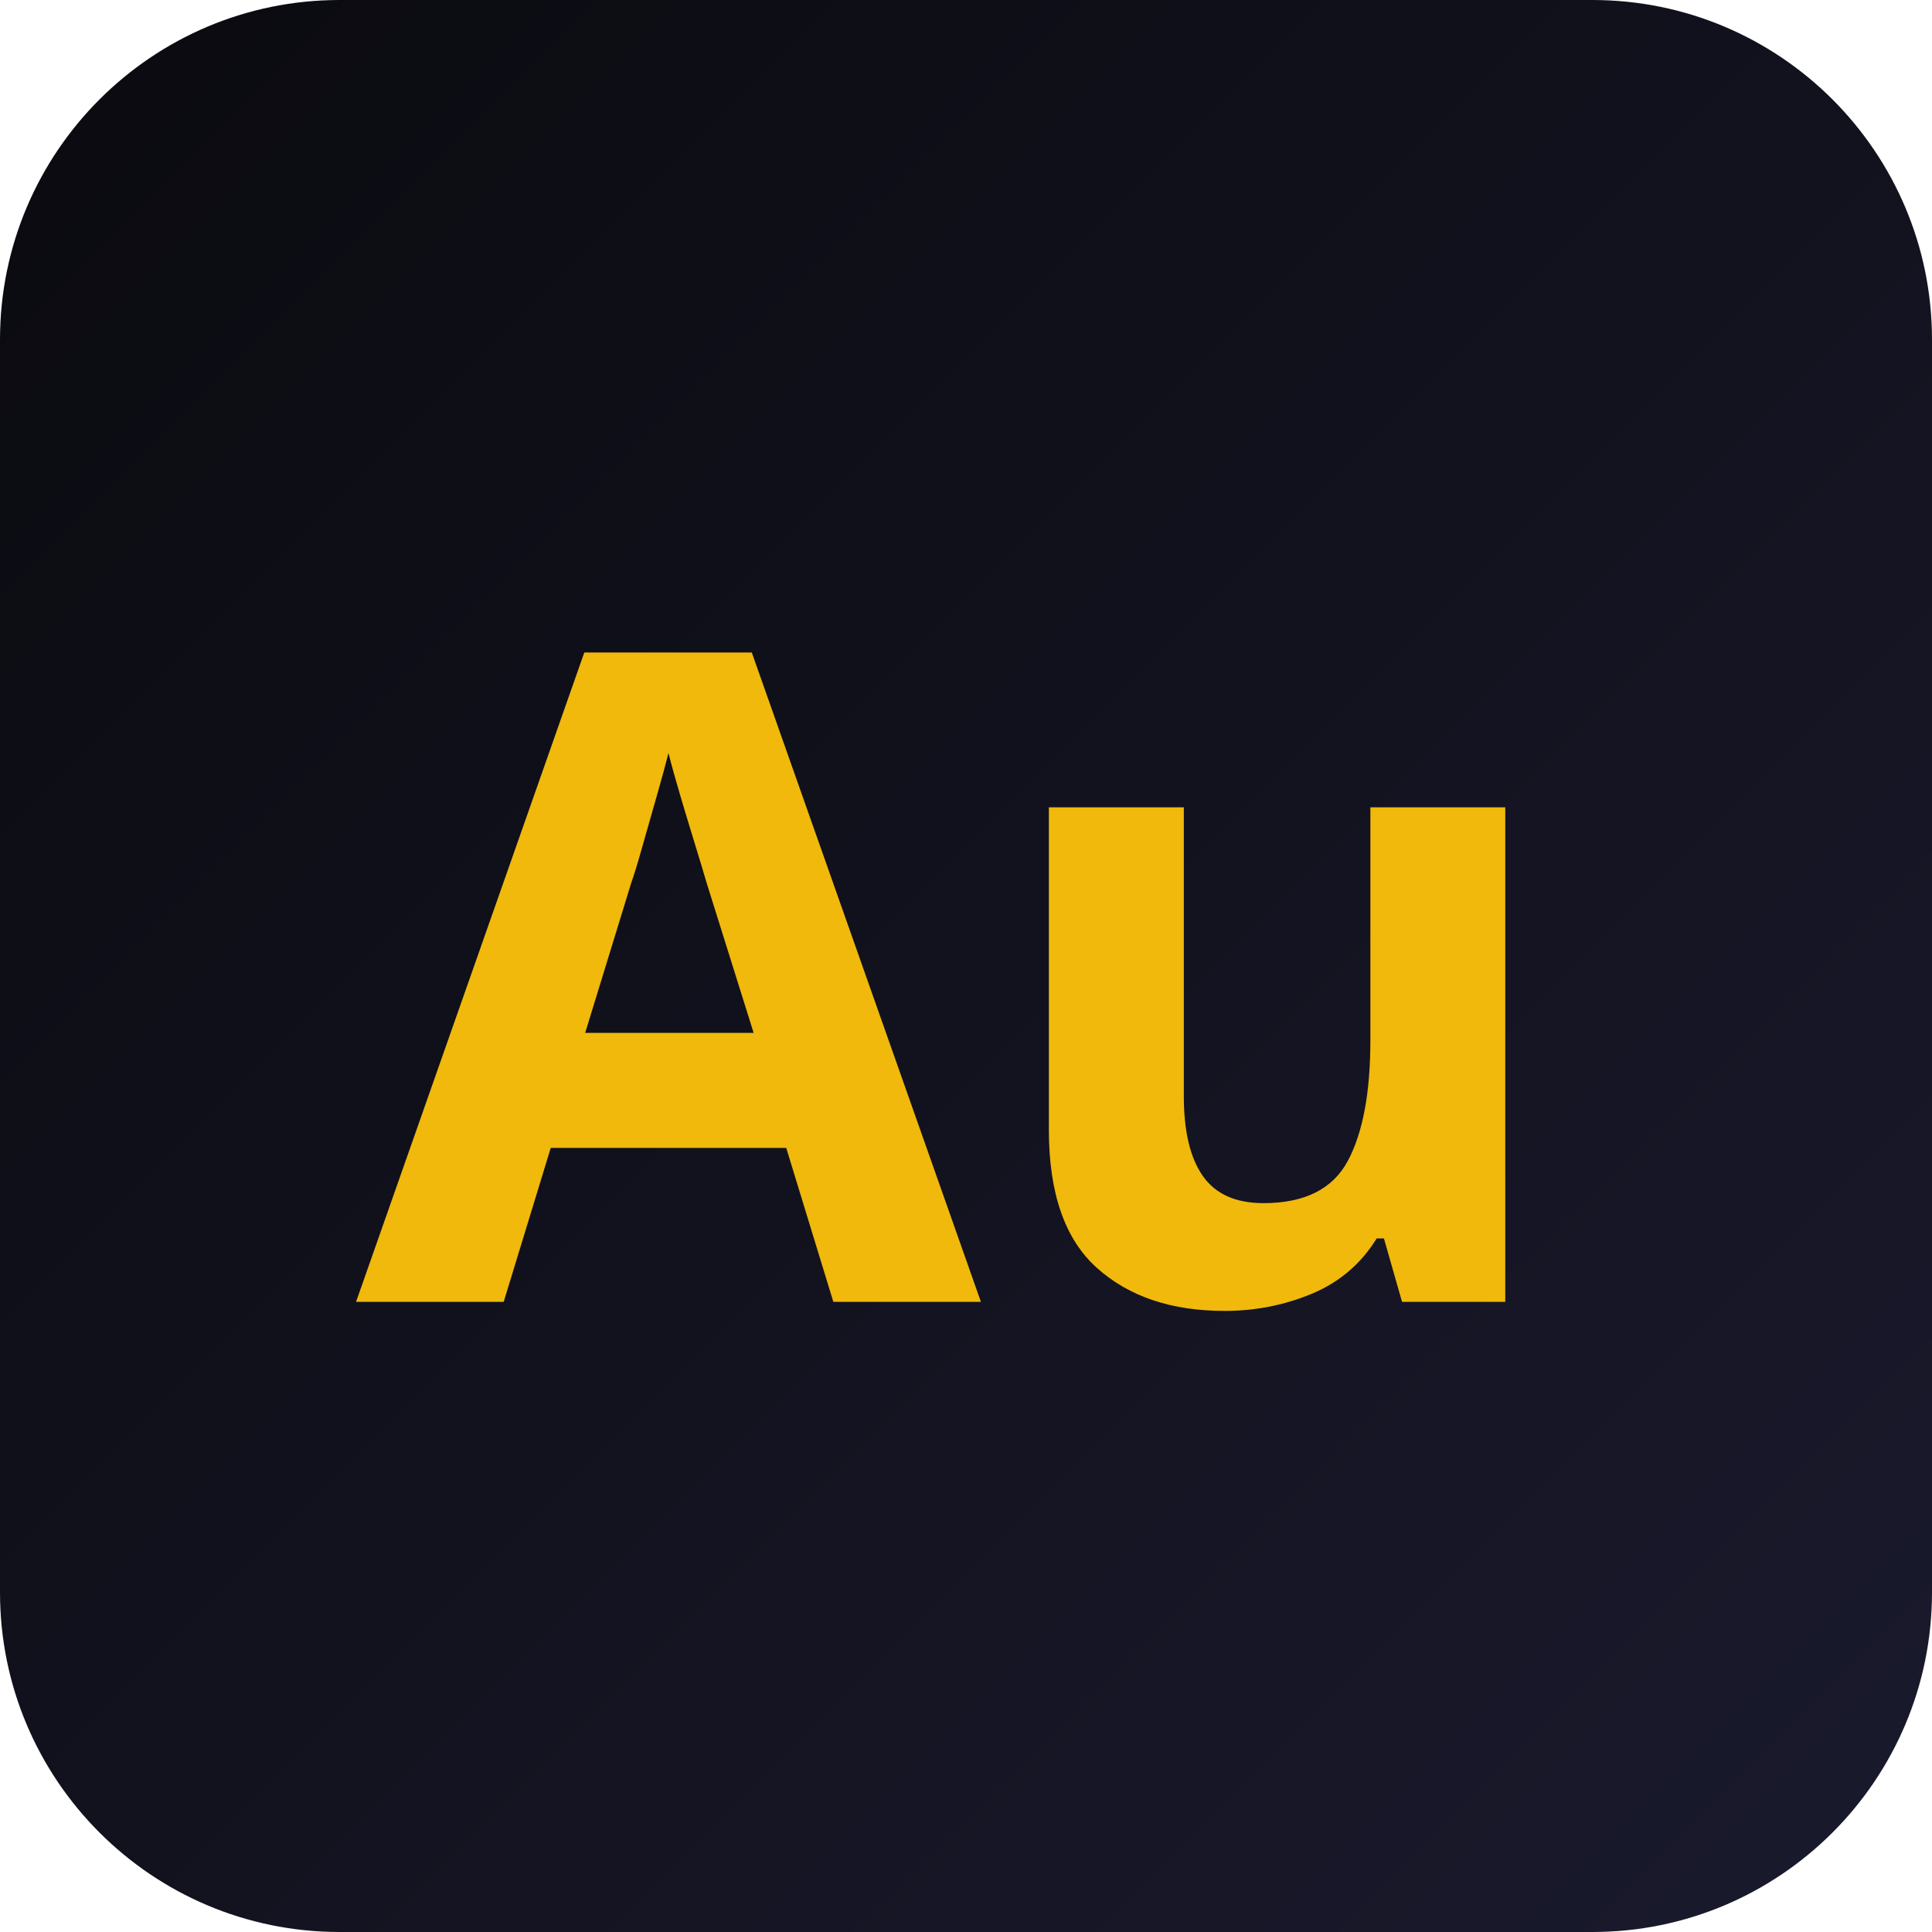
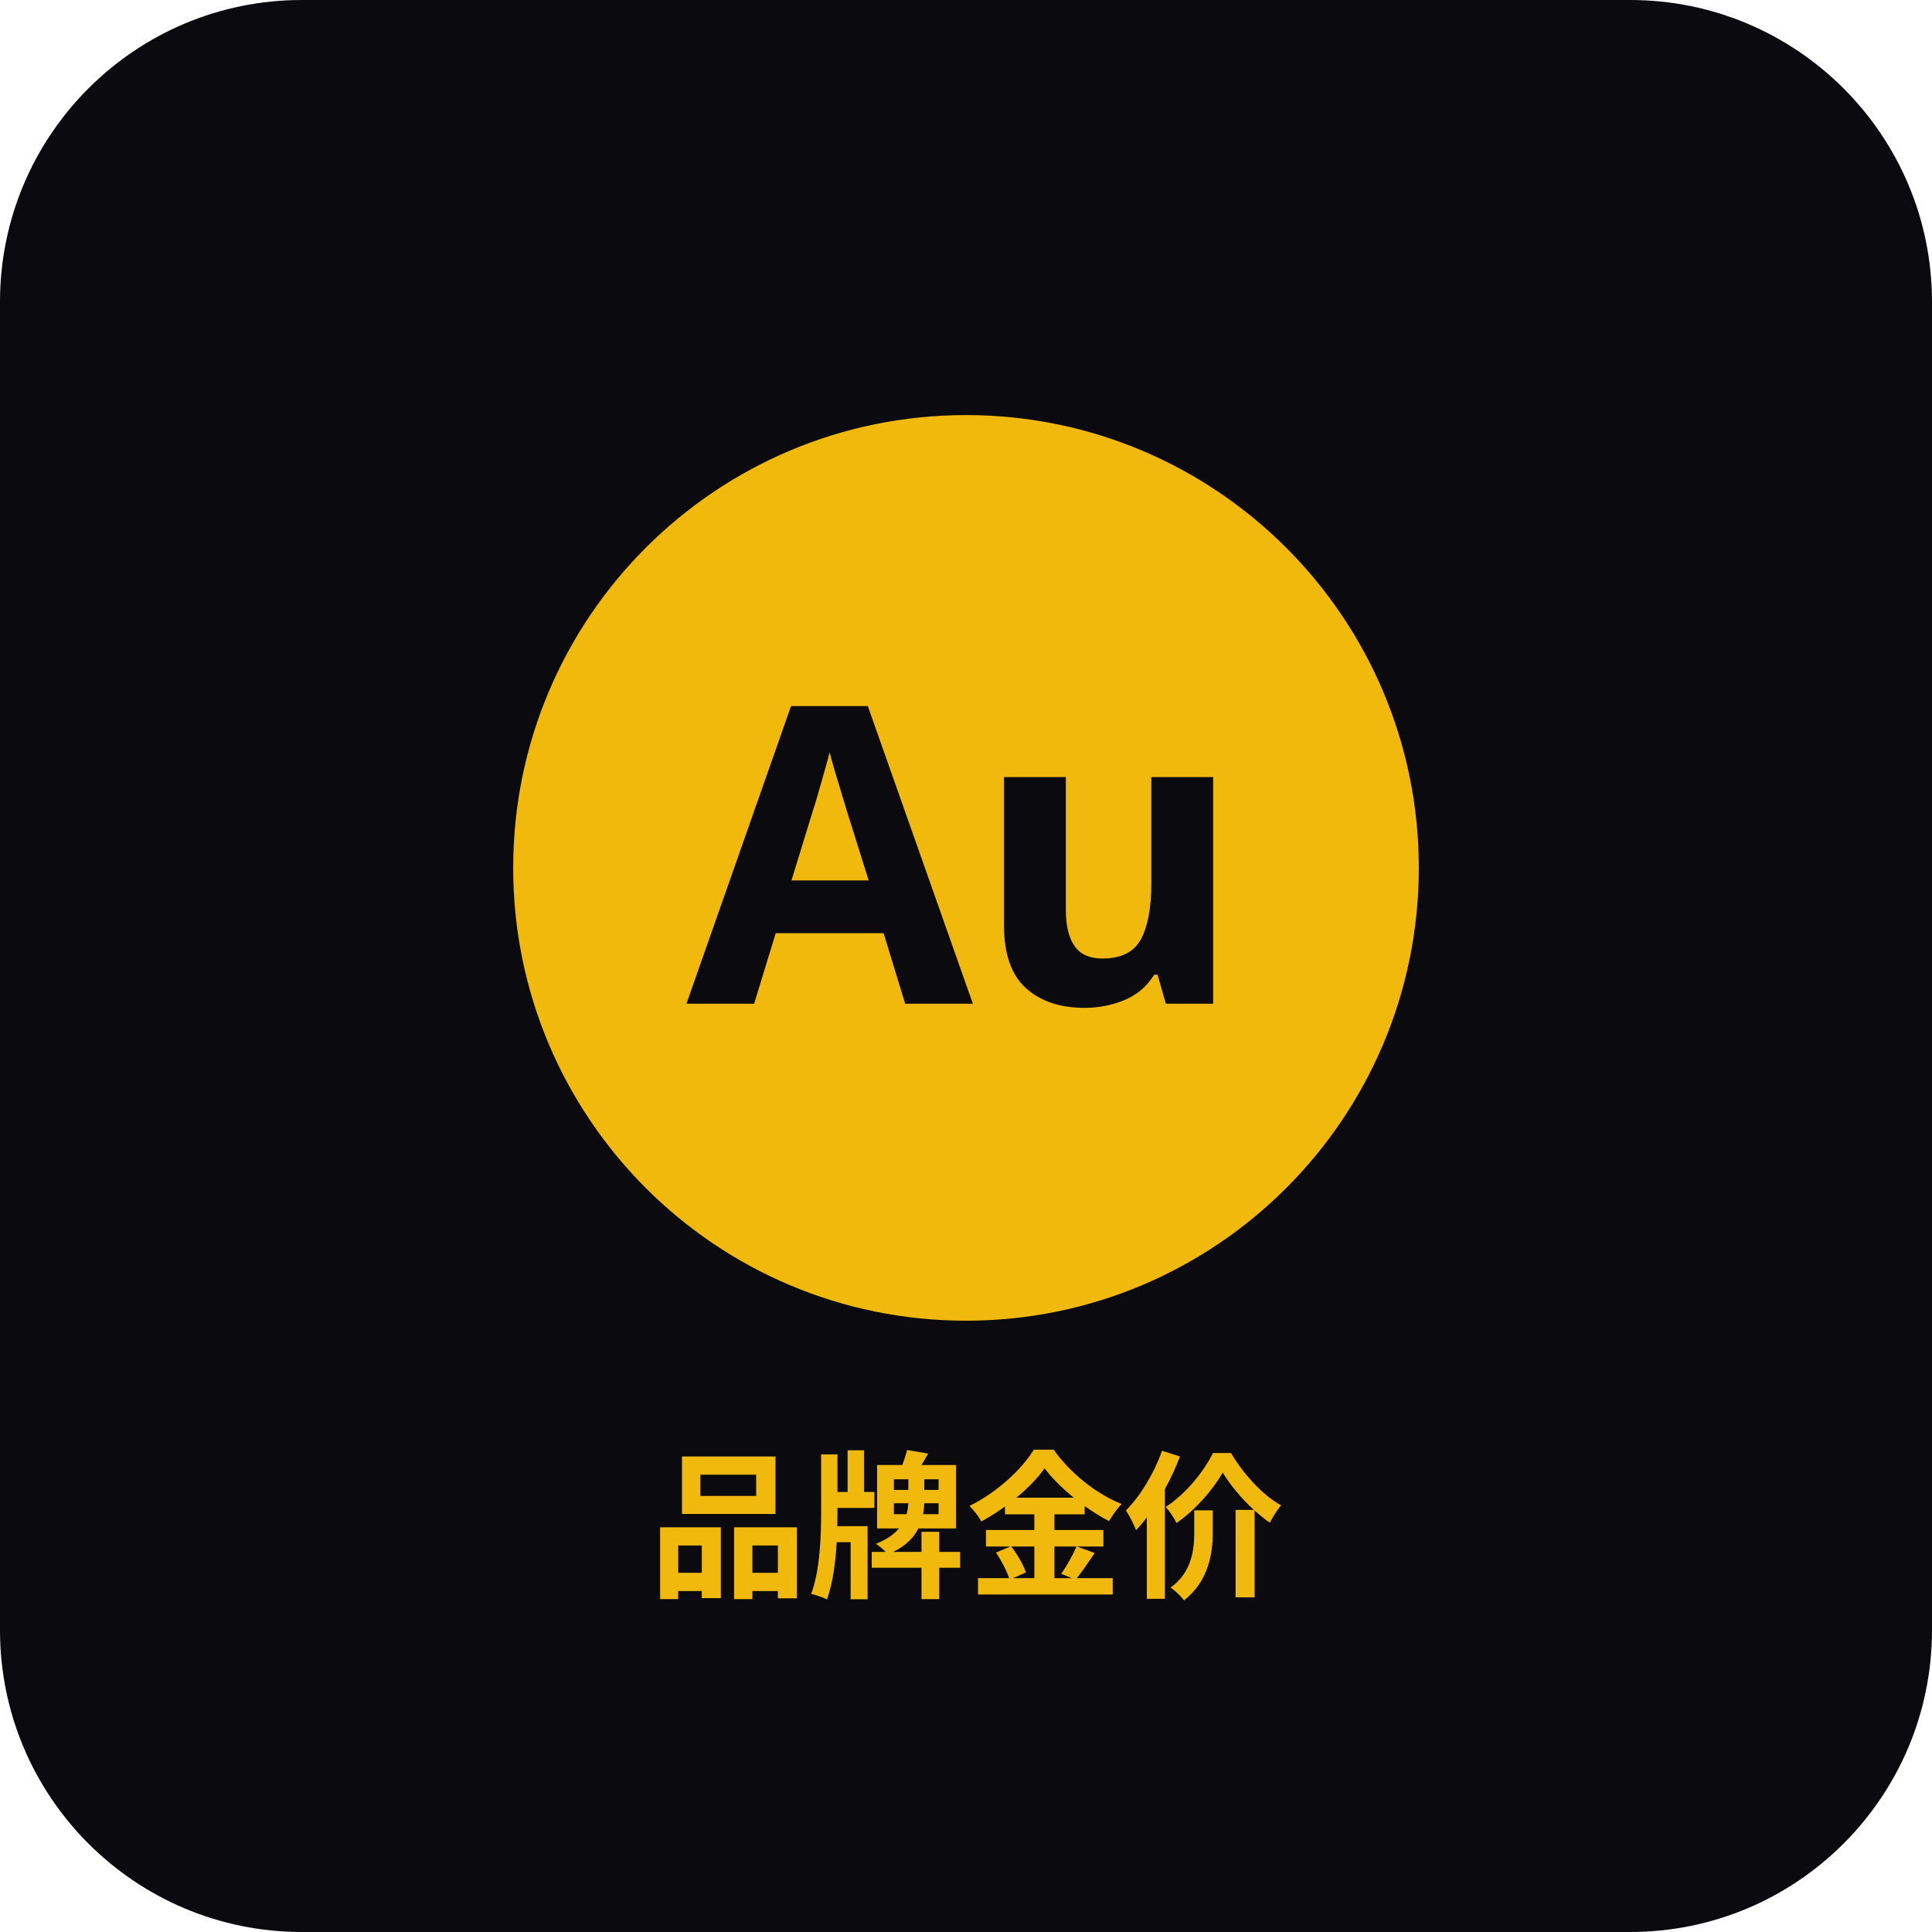
<svg xmlns="http://www.w3.org/2000/svg" width="512" height="512" viewBox="0 0 512 512">
-   <defs>
-     <linearGradient id="g" x1="0" y1="0" x2="1" y2="1">
-       <stop offset="0%" stop-color="#0a0a0f" />
-       <stop offset="100%" stop-color="#1a1a2e" />
-     </linearGradient>
-   </defs>
-   <rect width="512" height="512" rx="90" fill="url(#g)" />
-   <text x="256" y="345" text-anchor="middle" font-size="240" font-weight="900" fill="#f0b90b" font-family="sans-serif">Au</text>
+   <rect width="512" height="512" rx="80" fill="#0a0a0f" />
+   <circle cx="256" cy="230" r="120" fill="#f0b90b" />
+   <text x="256" y="266" text-anchor="middle" font-size="110" font-weight="900" fill="#0a0a0f" font-family="sans-serif">Au</text>
+   <text x="256" y="420" text-anchor="middle" font-size="42" fill="#f0b90b" font-family="sans-serif" font-weight="600">品牌金价</text>
</svg>
